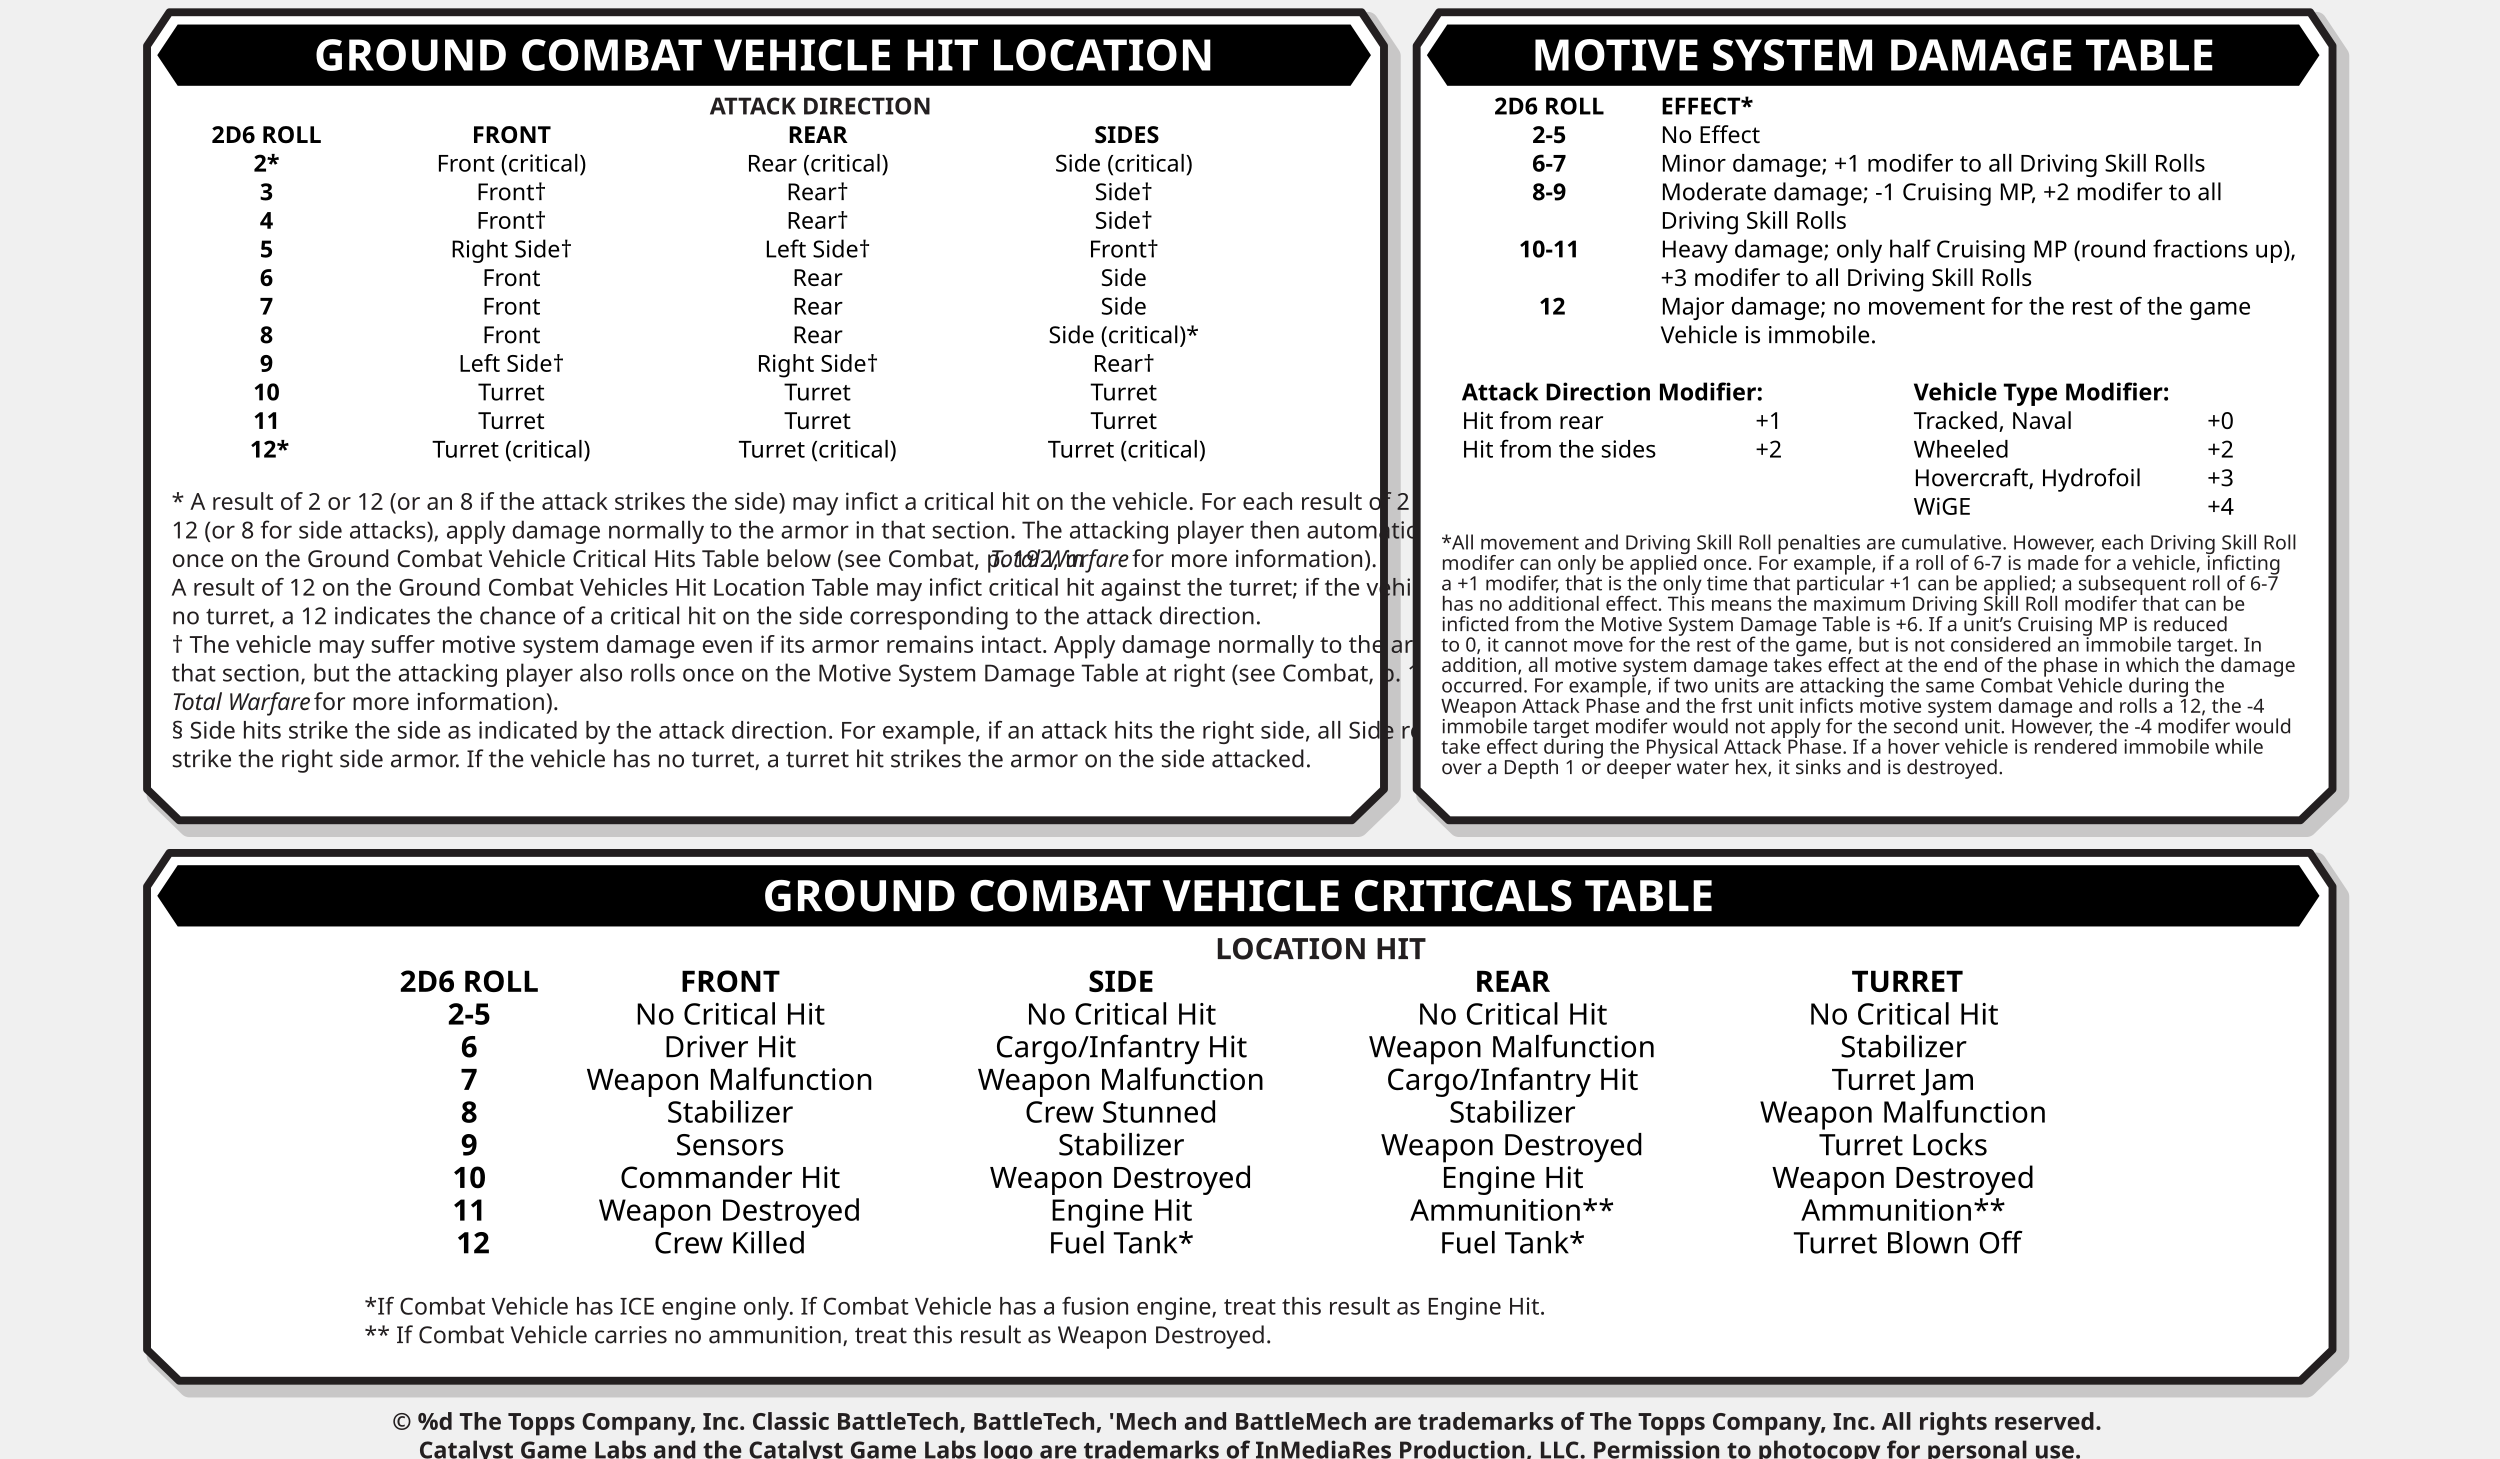
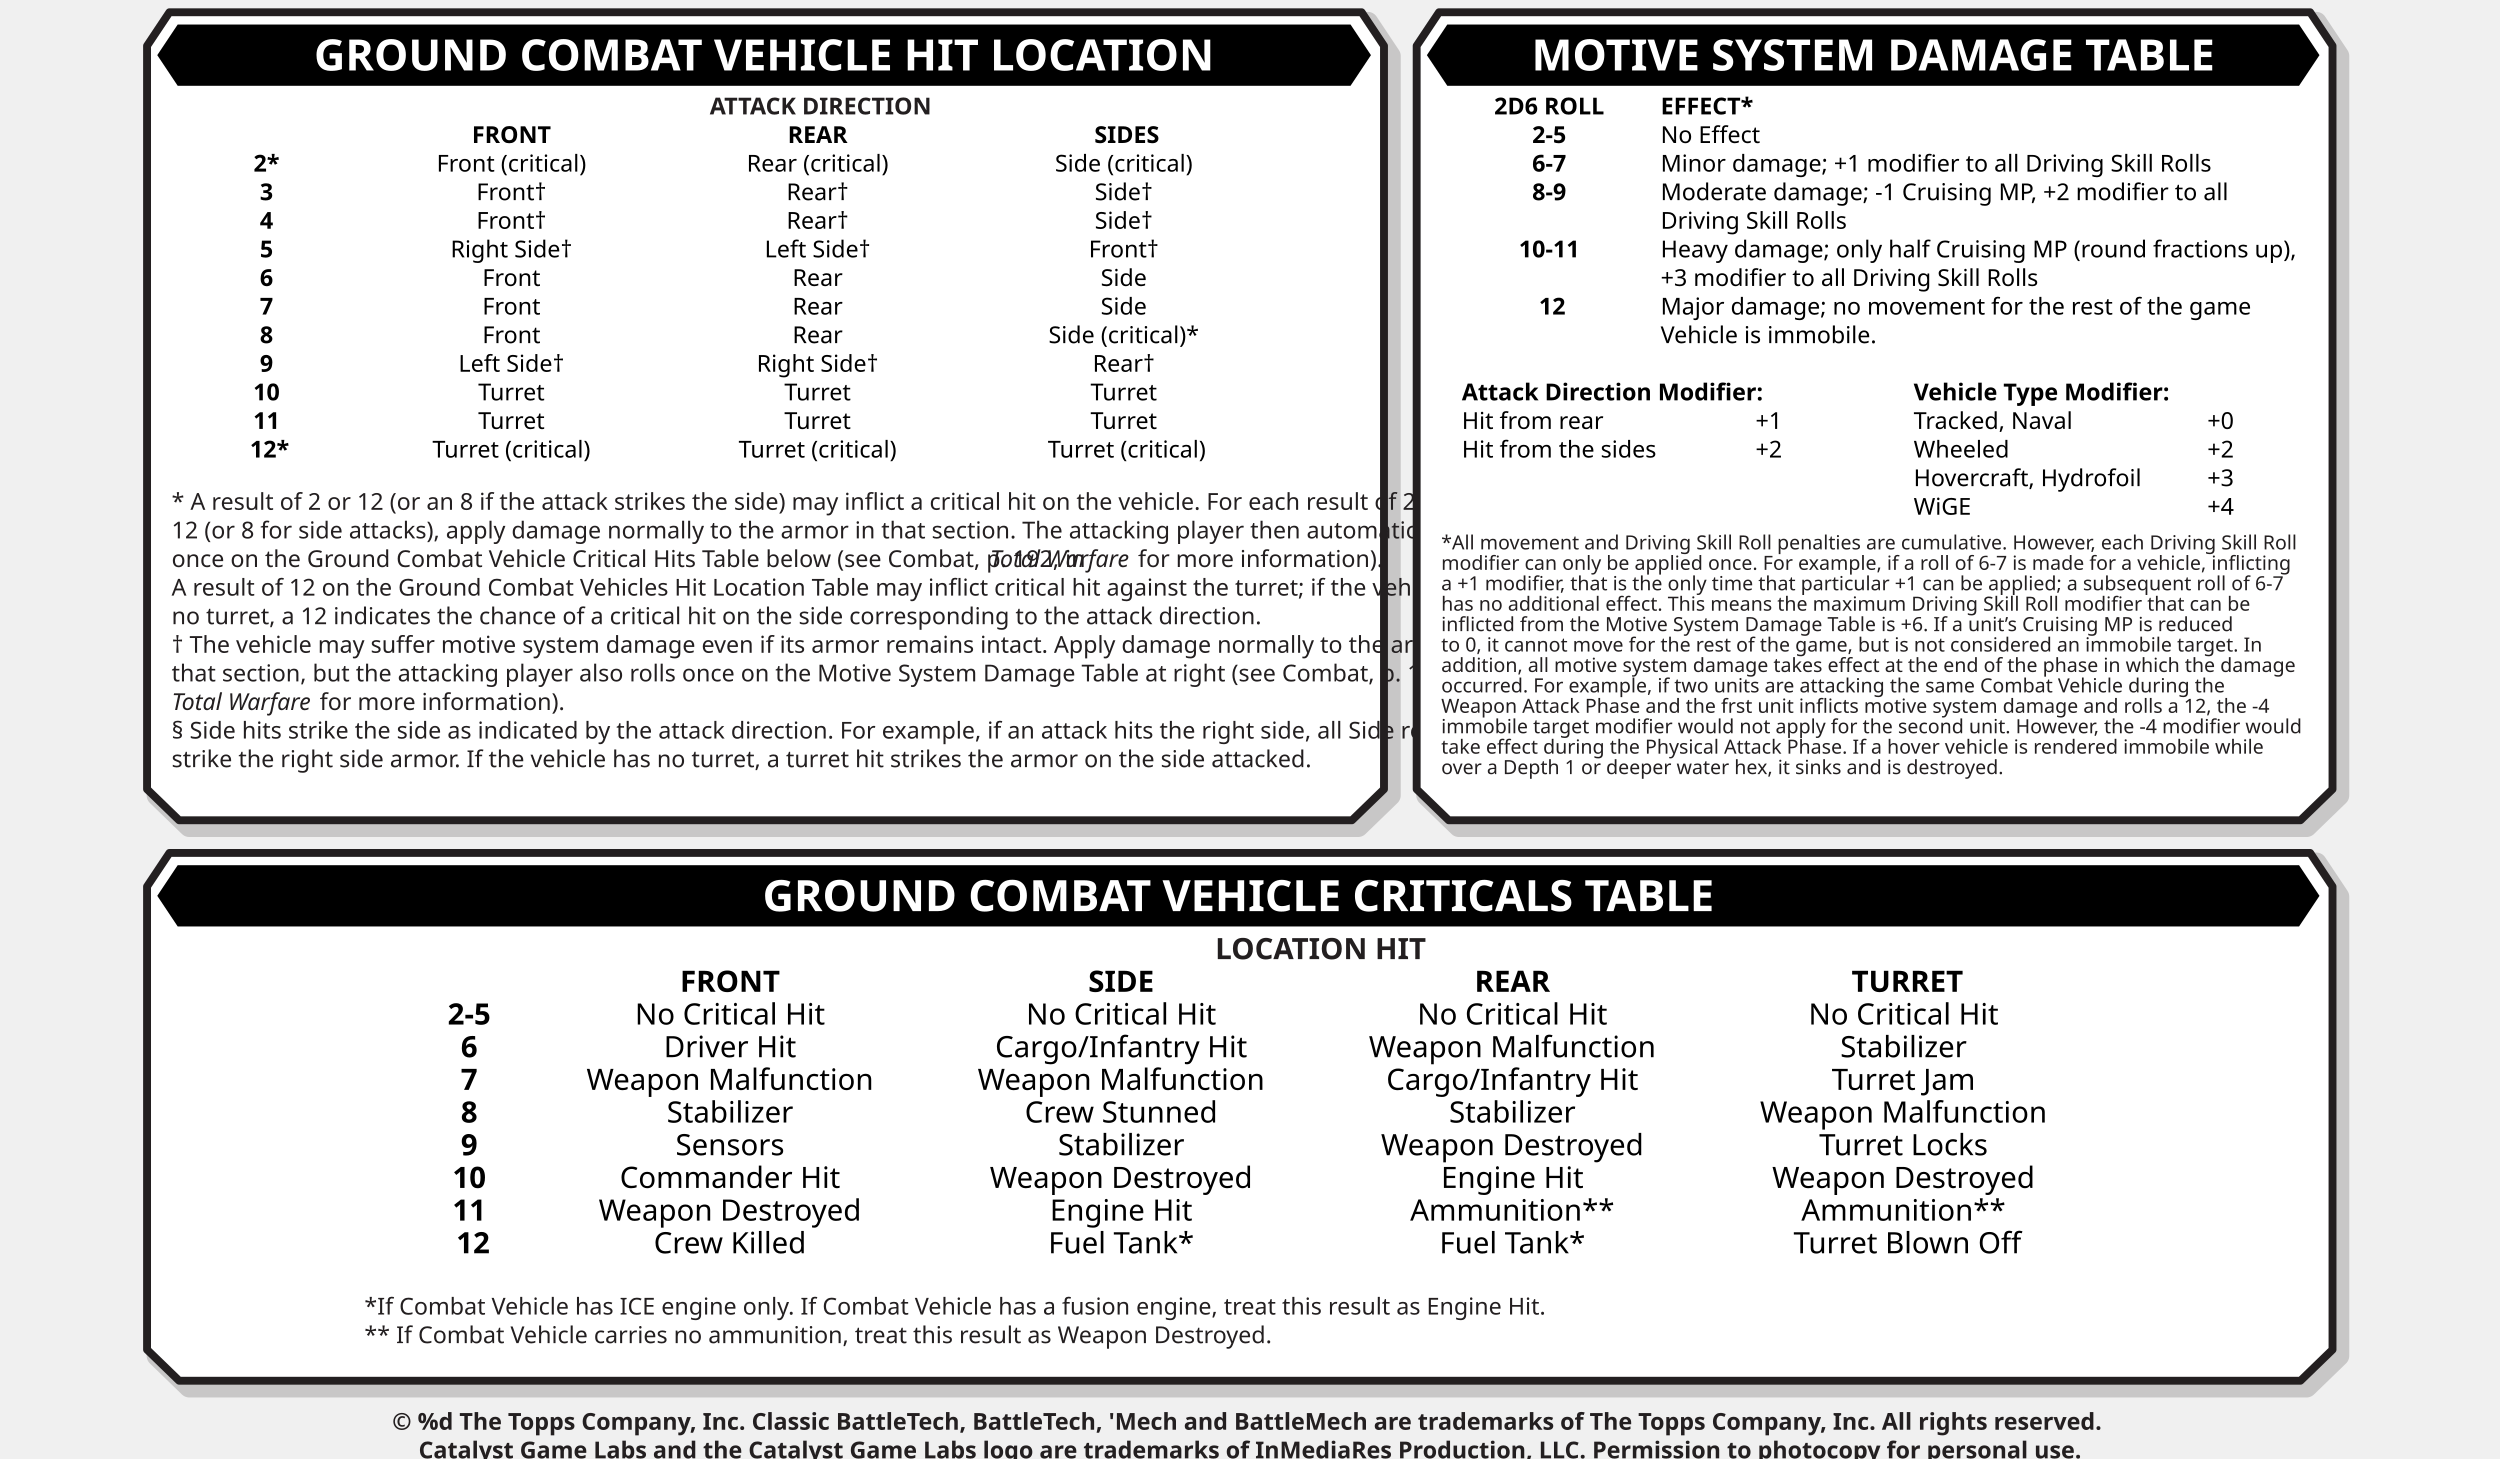
<svg xmlns="http://www.w3.org/2000/svg" contentScriptType="text/ecmascript" width="612" zoomAndPan="magnify" contentStyleType="text/css" height="357.0" preserveAspectRatio="xMidYMid meet" version="1.0">
-   <text font-size="11.59px" transform="translate (216.0 13.0)" fill="#000000" text-anchor="middle" font-family="Eurostile" id="title" font-weight="bold">RECORD SHEET</text>
-   <text font-size="5.7px" transform="translate (306.0 357.0)" fill="#231f20" text-anchor="middle" font-family="Eurostile" id="footer" font-weight="bold">
-     <tspan lengthAdjust="spacingAndGlyphs" x="0" id="tspanCopyright" y="-7.000" textLength="513.000">© %d The Topps Company, Inc. Classic BattleTech, BattleTech, 'Mech and BattleMech are trademarks of The Topps Company, Inc. All rights reserved.</tspan>
-     <tspan lengthAdjust="spacingAndGlyphs" x="0" y="0" textLength="486.000">Catalyst Game Labs and the Catalyst Game Labs logo are trademarks of InMediaRes Production, LLC. Permission to photocopy for personal use.</tspan>
+   <text font-size="5.7px" transform="translate (270.0 357.0)" fill="#231f20" text-anchor="middle" font-family="Eurostile" id="footer" font-weight="bold">
+     <tspan lengthAdjust="spacingAndGlyphs" x="36.0" id="tspanCopyright" y="-7.000" textLength="513.000">© %d The Topps Company, Inc. Classic BattleTech, BattleTech, 'Mech and BattleMech are trademarks of The Topps Company, Inc. All rights reserved.</tspan>
+     <tspan lengthAdjust="spacingAndGlyphs" x="36.0" y="0" textLength="486.000">Catalyst Game Labs and the Catalyst Game Labs logo are trademarks of InMediaRes Production, LLC. Permission to photocopy for personal use.</tspan>
  </text>
  <g transform="translate (36.000 3.000)">
    <g>
      <path fill="#ffffff" d="M 2.5,10.714 L 7.975,2.500 L 298.825,2.500 l 5.475,8.214 L 304.300,191.700 l -7.845,7.600 L 10.345,199.300 l -7.845,-7.600 Z" stroke-width="5.2" stroke-linejoin="round" stroke="#c8c7c7" />
      <path fill="#ffffff" d="M 0.0,8.214 L 5.475,0.000 L 297.325,0.000 l 5.475,8.214 L 302.800,190.200 l -7.845,7.600 L 7.845,197.800 l -7.845,-7.600 Z" stroke-width="1.932" stroke-linejoin="round" stroke="#231f20" />
      <g transform="translate (2.5,3.0)">
        <path fill="#000000" d="M 0,7.500 l 4.999,-7.500 l 287.110,0 l 4.999,7.500 l -4.999,7.500 l -287.110,0 Z" />
        <text x="148.554" y="11.250" fill="#ffffff" text-anchor="middle" style="font-family:Eurostile;font-size:10.600px;font-weight:bold;font-style:normal" textLength="198.545" lengthAdjust="spacingAndGlyphs">GROUND COMBAT VEHICLE HIT LOCATION</text>
      </g>
    </g>
    <text fill="#231f20" x="164.890" y="25.000" style="font-family:Eurostile;font-size:5.700px;font-weight:bold;font-style:normal" text-anchor="middle">ATTACK DIRECTION</text>
    <g transform="translate (0.000 32.000)">
      <text text-anchor="middle" style="font-family:Eurostile;font-size:5.700px;font-weight:bold;font-style:normal">
-         <tspan x="29.980" y="0.000">2D6 ROLL</tspan>
        <tspan x="89.940" y="0.000">FRONT</tspan>
        <tspan x="164.890" y="0.000">REAR</tspan>
        <tspan x="239.840" y="0.000">SIDES</tspan>
      </text>
      <text text-anchor="middle" style="font-family:Eurostile;font-size:5.700px;font-weight:bold;font-style:normal">
        <tspan x="29.980" y="7.000">2*</tspan>
        <tspan x="29.980" y="14.000">3</tspan>
        <tspan x="29.980" y="21.000">4</tspan>
        <tspan x="29.980" y="28.000">5</tspan>
        <tspan x="29.980" y="35.000">6</tspan>
        <tspan x="29.980" y="42.000">7</tspan>
        <tspan x="29.980" y="49.000">8</tspan>
        <tspan x="29.980" y="56.000">9</tspan>
        <tspan x="29.980" y="63.000">10</tspan>
        <tspan x="29.980" y="70.000">11</tspan>
        <tspan x="29.980" y="77.000">12*</tspan>
      </text>
      <text text-anchor="middle" style="font-family:Eurostile;font-size:5.700px;font-weight:normal;font-style:normal">
        <tspan x="89.940" y="7.000">Front (critical)</tspan>
        <tspan x="164.890" y="7.000">Rear (critical)</tspan>
        <tspan x="239.840" y="7.000">Side (critical)</tspan>
        <tspan x="89.940" y="14.000">Front†</tspan>
        <tspan x="164.890" y="14.000">Rear†</tspan>
        <tspan x="239.840" y="14.000">Side†</tspan>
        <tspan x="89.940" y="21.000">Front†</tspan>
        <tspan x="164.890" y="21.000">Rear†</tspan>
        <tspan x="239.840" y="21.000">Side†</tspan>
        <tspan x="89.940" y="28.000">Right Side†</tspan>
        <tspan x="164.890" y="28.000">Left Side†</tspan>
        <tspan x="239.840" y="28.000">Front†</tspan>
        <tspan x="89.940" y="35.000">Front</tspan>
        <tspan x="164.890" y="35.000">Rear</tspan>
        <tspan x="239.840" y="35.000">Side</tspan>
        <tspan x="89.940" y="42.000">Front</tspan>
        <tspan x="164.890" y="42.000">Rear</tspan>
        <tspan x="239.840" y="42.000">Side</tspan>
        <tspan x="89.940" y="49.000">Front</tspan>
        <tspan x="164.890" y="49.000">Rear</tspan>
        <tspan x="239.840" y="49.000">Side (critical)*</tspan>
        <tspan x="89.940" y="56.000">Left Side†</tspan>
        <tspan x="164.890" y="56.000">Right Side†</tspan>
        <tspan x="239.840" y="56.000">Rear†</tspan>
        <tspan x="89.940" y="63.000">Turret</tspan>
        <tspan x="164.890" y="63.000">Turret</tspan>
        <tspan x="239.840" y="63.000">Turret</tspan>
        <tspan x="89.940" y="70.000">Turret</tspan>
        <tspan x="164.890" y="70.000">Turret</tspan>
        <tspan x="239.840" y="70.000">Turret</tspan>
        <tspan x="89.940" y="77.000">Turret (critical)</tspan>
        <tspan x="164.890" y="77.000">Turret (critical)</tspan>
        <tspan x="239.840" y="77.000">Turret (critical)</tspan>
      </text>
    </g>
    <g transform="translate(0,114.800)">
-       <text x="6.000" y="7.000" fill="#231f20" text-anchor="start" style="font-family:Eurostile;font-size:5.700px;font-weight:normal;font-style:normal" textLength="290.800" lengthAdjust="spacingAndGlyphs">* A result of 2 or 12 (or an 8 if the attack strikes the side) may infict a critical hit on the vehicle. For each result of 2 or</text>
+       <text x="6.000" y="7.000" fill="#231f20" text-anchor="start" style="font-family:Eurostile;font-size:5.700px;font-weight:normal;font-style:normal" textLength="290.800" lengthAdjust="spacingAndGlyphs">* A result of 2 or 12 (or an 8 if the attack strikes the side) may inflict a critical hit on the vehicle. For each result of 2 or</text>
      <text x="6.000" y="14.000" fill="#231f20" text-anchor="start" style="font-family:Eurostile;font-size:5.700px;font-weight:normal;font-style:normal" textLength="290.800" lengthAdjust="spacingAndGlyphs">12 (or 8 for side attacks), apply damage normally to the armor in that section. The attacking player then automatically rolls</text>
-       <text fill="#231f20" x="6.000" y="21.000" style="font-family:Eurostile;font-size:5.700px;font-weight:normal;font-style:normal" text-anchor="start">once on the Ground Combat Vehicle Critical Hits Table below (see Combat, p. 192, in </text>
-       <text fill="#231f20" x="206.326" y="21.000" style="font-family:Eurostile;font-size:5.700px;font-weight:normal;font-style:italic" text-anchor="start">Total Warfare </text>
-       <text fill="#231f20" x="241.173" y="21.000" style="font-family:Eurostile;font-size:5.700px;font-weight:normal;font-style:normal" text-anchor="start"> for more information).</text>
-       <text x="6.000" y="28.000" fill="#231f20" text-anchor="start" style="font-family:Eurostile;font-size:5.700px;font-weight:normal;font-style:normal" textLength="290.800" lengthAdjust="spacingAndGlyphs">A result of 12 on the Ground Combat Vehicles Hit Location Table may infict critical hit against the turret; if the vehicle has</text>
+       <text x="6.000" y="21.000" fill="#231f20" text-anchor="start" style="font-family:Eurostile;font-size:5.700px;font-weight:normal;font-style:normal" textLength="200.326" lengthAdjust="spacingAndGlyphs">once on the Ground Combat Vehicle Critical Hits Table below (see Combat, p. 192, in </text>
+       <text x="206.326" y="21.000" fill="#231f20" text-anchor="start" style="font-family:Eurostile;font-size:5.700px;font-weight:normal;font-style:italic" textLength="33.425" lengthAdjust="spacingAndGlyphs">Total Warfare</text>
+       <text x="242.595" y="21.000" fill="#231f20" text-anchor="start" style="font-family:Eurostile;font-size:5.700px;font-weight:normal;font-style:normal" textLength="53.281" lengthAdjust="spacingAndGlyphs"> for more information).</text>
+       <text x="6.000" y="28.000" fill="#231f20" text-anchor="start" style="font-family:Eurostile;font-size:5.700px;font-weight:normal;font-style:normal" textLength="290.800" lengthAdjust="spacingAndGlyphs">A result of 12 on the Ground Combat Vehicles Hit Location Table may inflict critical hit against the turret; if the vehicle has</text>
      <text fill="#231f20" x="6.000" y="35.000" style="font-family:Eurostile;font-size:5.700px;font-weight:normal;font-style:normal" text-anchor="start">no turret, a 12 indicates the chance of a critical hit on the side corresponding to the attack direction.</text>
      <text x="6.000" y="42.000" fill="#231f20" text-anchor="start" style="font-family:Eurostile;font-size:5.700px;font-weight:normal;font-style:normal" textLength="290.800" lengthAdjust="spacingAndGlyphs">† The vehicle may suffer motive system damage even if its armor remains intact. Apply damage normally to the armor in</text>
      <text x="6.000" y="49.000" fill="#231f20" text-anchor="start" style="font-family:Eurostile;font-size:5.700px;font-weight:normal;font-style:normal" textLength="290.800" lengthAdjust="spacingAndGlyphs">that section, but the attacking player also rolls once on the Motive System Damage Table at right (see Combat, p. 192, in</text>
-       <text fill="#231f20" x="6.000" y="56.000" style="font-family:Eurostile;font-size:5.700px;font-weight:normal;font-style:italic" text-anchor="start">Total Warfare </text>
-       <text fill="#231f20" x="40.847" y="56.000" style="font-family:Eurostile;font-size:5.700px;font-weight:normal;font-style:normal" text-anchor="start"> for more information).</text>
+       <text x="6.000" y="56.000" fill="#231f20" text-anchor="start" style="font-family:Eurostile;font-size:5.700px;font-weight:normal;font-style:italic" textLength="33.425" lengthAdjust="spacingAndGlyphs">Total Warfare</text>
+       <text x="42.269" y="56.000" fill="#231f20" text-anchor="start" style="font-family:Eurostile;font-size:5.700px;font-weight:normal;font-style:normal" textLength="53.281" lengthAdjust="spacingAndGlyphs"> for more information).</text>
      <text x="6.000" y="63.000" fill="#231f20" text-anchor="start" style="font-family:Eurostile;font-size:5.700px;font-weight:normal;font-style:normal" textLength="290.800" lengthAdjust="spacingAndGlyphs">§ Side hits strike the side as indicated by the attack direction. For example, if an attack hits the right side, all Side results</text>
      <text fill="#231f20" x="6.000" y="70.000" style="font-family:Eurostile;font-size:5.700px;font-weight:normal;font-style:normal" text-anchor="start">strike the right side armor. If the vehicle has no turret, a turret hit strikes the armor on the side attacked.</text>
    </g>
  </g>
  <g transform="translate (346.800 3.000)">
    <g>
      <path fill="#ffffff" d="M 2.5,10.714 L 7.975,2.500 L 220.225,2.500 l 5.475,8.214 L 225.700,191.700 l -7.845,7.600 L 10.345,199.300 l -7.845,-7.600 Z" stroke-width="5.2" stroke-linejoin="round" stroke="#c8c7c7" />
      <path fill="#ffffff" d="M 0.0,8.214 L 5.475,0.000 L 218.725,0.000 l 5.475,8.214 L 224.200,190.200 l -7.845,7.600 L 7.845,197.800 l -7.845,-7.600 Z" stroke-width="1.932" stroke-linejoin="round" stroke="#231f20" />
      <g transform="translate (2.5,3.0)">
        <path fill="#000000" d="M 0,7.500 l 4.999,-7.500 l 208.510,0 l 4.999,7.500 l -4.999,7.500 l -208.510,0 Z" />
        <text x="109.254" y="11.250" fill="#ffffff" text-anchor="middle" style="font-family:Eurostile;font-size:10.600px;font-weight:bold;font-style:normal" textLength="157.417" lengthAdjust="spacingAndGlyphs">MOTIVE SYSTEM DAMAGE TABLE</text>
      </g>
    </g>
    <g transform="translate (0.000 25.000)">
      <text text-anchor="start" style="font-family:Eurostile;font-size:5.700px;font-weight:bold;font-style:normal">
        <tspan x="59.724" y="0.000">EFFECT*</tspan>
      </text>
      <text text-anchor="middle" style="font-family:Eurostile;font-size:5.700px;font-weight:bold;font-style:normal">
        <tspan x="33.180" y="0.000">2D6 ROLL</tspan>
        <tspan x="33.180" y="7.000">2-5</tspan>
        <tspan x="33.180" y="14.000">6-7</tspan>
        <tspan x="33.180" y="21.000">8-9</tspan>
        <tspan x="33.180" y="35.000">10-11</tspan>
        <tspan x="33.180" y="49.000">12</tspan>
      </text>
      <text text-anchor="start" style="font-family:Eurostile;font-size:5.700px;font-weight:normal;font-style:normal">
        <tspan x="59.724" y="7.000">No Effect</tspan>
-         <tspan x="59.724" y="14.000">Minor damage; +1 modifer to all Driving Skill Rolls</tspan>
-         <tspan x="59.724" y="21.000">Moderate damage; -1 Cruising MP, +2 modifer to all</tspan>
+         <tspan x="59.724" y="14.000">Minor damage; +1 modifier to all Driving Skill Rolls</tspan>
+         <tspan x="59.724" y="21.000">Moderate damage; -1 Cruising MP, +2 modifier to all</tspan>
        <tspan x="59.724" y="28.000">Driving Skill Rolls</tspan>
        <tspan x="59.724" y="35.000">Heavy damage; only half Cruising MP (round fractions up),</tspan>
-         <tspan x="59.724" y="42.000">+3 modifer to all Driving Skill Rolls</tspan>
+         <tspan x="59.724" y="42.000">+3 modifier to all Driving Skill Rolls</tspan>
        <tspan x="59.724" y="49.000">Major damage; no movement for the rest of the game</tspan>
        <tspan x="59.724" y="56.000">Vehicle is immobile.</tspan>
      </text>
    </g>
    <g transform="translate (0.000 95.000)">
      <text text-anchor="start" style="font-family:Eurostile;font-size:5.700px;font-weight:bold;font-style:normal">
        <tspan x="11.060" y="0.000">Attack Direction Modifier:</tspan>
      </text>
      <text text-anchor="start" style="font-family:Eurostile;font-size:5.700px;font-weight:normal;font-style:normal">
        <tspan x="11.060" y="7.000">Hit from rear</tspan>
        <tspan x="82.950" y="7.000">+1</tspan>
        <tspan x="11.060" y="14.000">Hit from the sides</tspan>
        <tspan x="82.950" y="14.000">+2</tspan>
      </text>
    </g>
    <g transform="translate (110.600 95.000)">
      <text text-anchor="start" style="font-family:Eurostile;font-size:5.700px;font-weight:bold;font-style:normal">
        <tspan x="11.060" y="0.000">Vehicle Type Modifier:</tspan>
      </text>
      <text text-anchor="start" style="font-family:Eurostile;font-size:5.700px;font-weight:normal;font-style:normal">
        <tspan x="11.060" y="7.000">Tracked, Naval</tspan>
        <tspan x="82.950" y="7.000">+0</tspan>
        <tspan x="11.060" y="14.000">Wheeled</tspan>
        <tspan x="82.950" y="14.000">+2</tspan>
        <tspan x="11.060" y="21.000">Hovercraft, Hydrofoil</tspan>
        <tspan x="82.950" y="21.000">+3</tspan>
        <tspan x="11.060" y="28.000">WiGE</tspan>
        <tspan x="82.950" y="28.000">+4</tspan>
      </text>
    </g>
    <text x="6.000" y="131.500" fill="#231f20" text-anchor="start" style="font-family:Eurostile;font-size:4.800px;font-weight:normal;font-style:normal" textLength="212.200" lengthAdjust="spacingAndGlyphs">*All movement and Driving Skill Roll penalties are cumulative. However, each Driving Skill Roll</text>
-     <text x="6.000" y="136.500" fill="#231f20" text-anchor="start" style="font-family:Eurostile;font-size:4.800px;font-weight:normal;font-style:normal" textLength="212.200" lengthAdjust="spacingAndGlyphs">modifer can only be applied once. For example, if a roll of 6-7 is made for a vehicle, inficting</text>
-     <text x="6.000" y="141.500" fill="#231f20" text-anchor="start" style="font-family:Eurostile;font-size:4.800px;font-weight:normal;font-style:normal" textLength="212.200" lengthAdjust="spacingAndGlyphs">a +1 modifer, that is the only time that particular +1 can be applied; a subsequent roll of 6-7</text>
-     <text x="6.000" y="146.500" fill="#231f20" text-anchor="start" style="font-family:Eurostile;font-size:4.800px;font-weight:normal;font-style:normal" textLength="212.200" lengthAdjust="spacingAndGlyphs">has no additional effect. This means the maximum Driving Skill Roll modifer that can be</text>
-     <text x="6.000" y="151.500" fill="#231f20" text-anchor="start" style="font-family:Eurostile;font-size:4.800px;font-weight:normal;font-style:normal" textLength="212.200" lengthAdjust="spacingAndGlyphs">inficted from the Motive System Damage Table is +6. If a unit’s Cruising MP is reduced</text>
+     <text x="6.000" y="136.500" fill="#231f20" text-anchor="start" style="font-family:Eurostile;font-size:4.800px;font-weight:normal;font-style:normal" textLength="212.200" lengthAdjust="spacingAndGlyphs">modifier can only be applied once. For example, if a roll of 6-7 is made for a vehicle, inflicting</text>
+     <text x="6.000" y="141.500" fill="#231f20" text-anchor="start" style="font-family:Eurostile;font-size:4.800px;font-weight:normal;font-style:normal" textLength="212.200" lengthAdjust="spacingAndGlyphs">a +1 modifier, that is the only time that particular +1 can be applied; a subsequent roll of 6-7</text>
+     <text x="6.000" y="146.500" fill="#231f20" text-anchor="start" style="font-family:Eurostile;font-size:4.800px;font-weight:normal;font-style:normal" textLength="212.200" lengthAdjust="spacingAndGlyphs">has no additional effect. This means the maximum Driving Skill Roll modifier that can be</text>
+     <text x="6.000" y="151.500" fill="#231f20" text-anchor="start" style="font-family:Eurostile;font-size:4.800px;font-weight:normal;font-style:normal" textLength="212.200" lengthAdjust="spacingAndGlyphs">inflicted from the Motive System Damage Table is +6. If a unit’s Cruising MP is reduced</text>
    <text x="6.000" y="156.500" fill="#231f20" text-anchor="start" style="font-family:Eurostile;font-size:4.800px;font-weight:normal;font-style:normal" textLength="212.200" lengthAdjust="spacingAndGlyphs">to 0, it cannot move for the rest of the game, but is not considered an immobile target. In</text>
    <text x="6.000" y="161.500" fill="#231f20" text-anchor="start" style="font-family:Eurostile;font-size:4.800px;font-weight:normal;font-style:normal" textLength="212.200" lengthAdjust="spacingAndGlyphs">addition, all motive system damage takes effect at the end of the phase in which the damage</text>
    <text x="6.000" y="166.500" fill="#231f20" text-anchor="start" style="font-family:Eurostile;font-size:4.800px;font-weight:normal;font-style:normal" textLength="212.200" lengthAdjust="spacingAndGlyphs">occurred. For example, if two units are attacking the same Combat Vehicle during the</text>
-     <text x="6.000" y="171.500" fill="#231f20" text-anchor="start" style="font-family:Eurostile;font-size:4.800px;font-weight:normal;font-style:normal" textLength="212.200" lengthAdjust="spacingAndGlyphs">Weapon Attack Phase and the frst unit inficts motive system damage and rolls a 12, the -4</text>
-     <text x="6.000" y="176.500" fill="#231f20" text-anchor="start" style="font-family:Eurostile;font-size:4.800px;font-weight:normal;font-style:normal" textLength="212.200" lengthAdjust="spacingAndGlyphs">immobile target modifer would not apply for the second unit. However, the -4 modifer would</text>
+     <text x="6.000" y="171.500" fill="#231f20" text-anchor="start" style="font-family:Eurostile;font-size:4.800px;font-weight:normal;font-style:normal" textLength="212.200" lengthAdjust="spacingAndGlyphs">Weapon Attack Phase and the frst unit inflicts motive system damage and rolls a 12, the -4</text>
+     <text x="6.000" y="176.500" fill="#231f20" text-anchor="start" style="font-family:Eurostile;font-size:4.800px;font-weight:normal;font-style:normal" textLength="212.200" lengthAdjust="spacingAndGlyphs">immobile target modifier would not apply for the second unit. However, the -4 modifier would</text>
    <text x="6.000" y="181.500" fill="#231f20" text-anchor="start" style="font-family:Eurostile;font-size:4.800px;font-weight:normal;font-style:normal" textLength="212.200" lengthAdjust="spacingAndGlyphs">take effect during the Physical Attack Phase. If a hover vehicle is rendered immobile while</text>
    <text fill="#231f20" x="6.000" y="186.500" style="font-family:Eurostile;font-size:4.800px;font-weight:normal;font-style:normal" text-anchor="start">over a Depth 1 or deeper water hex, it sinks and is destroyed.</text>
  </g>
  <g transform="translate (36.000 208.800)">
    <g>
      <path fill="#ffffff" d="M 2.5,10.714 L 7.975,2.500 L 531.025,2.500 l 5.475,8.214 L 536.500,123.100 l -7.845,7.600 L 10.345,130.700 l -7.845,-7.600 Z" stroke-width="5.2" stroke-linejoin="round" stroke="#c8c7c7" />
      <path fill="#ffffff" d="M 0.0,8.214 L 5.475,0.000 L 529.525,0.000 l 5.475,8.214 L 535.000,121.600 l -7.845,7.600 L 7.845,129.200 l -7.845,-7.600 Z" stroke-width="1.932" stroke-linejoin="round" stroke="#231f20" />
      <g transform="translate (2.5,3.0)">
        <path fill="#000000" d="M 0,7.500 l 4.999,-7.500 l 519.310,0 l 4.999,7.500 l -4.999,7.500 l -519.310,0 Z" />
        <text x="264.654" y="11.250" fill="#ffffff" text-anchor="middle" style="font-family:Eurostile;font-size:10.600px;font-weight:bold;font-style:normal" textLength="213.991" lengthAdjust="spacingAndGlyphs">GROUND COMBAT VEHICLE CRITICALS TABLE</text>
      </g>
    </g>
    <text fill="#231f20" x="287.280" y="26.000" style="font-family:Eurostile;font-size:7.200px;font-weight:bold;font-style:normal" text-anchor="middle">LOCATION HIT</text>
    <g transform="translate (0.000 34.000)">
      <text text-anchor="middle" style="font-family:Eurostile;font-size:7.200px;font-weight:bold;font-style:normal">
-         <tspan x="79.800" y="0.000">2D6 ROLL</tspan>
        <tspan x="143.640" y="0.000">FRONT</tspan>
        <tspan x="239.400" y="0.000">SIDE</tspan>
        <tspan x="335.160" y="0.000">REAR</tspan>
        <tspan x="430.920" y="0.000">TURRET</tspan>
      </text>
      <text text-anchor="middle" style="font-family:Eurostile;font-size:7.200px;font-weight:bold;font-style:normal">
        <tspan x="79.800" y="8.000">2-5</tspan>
        <tspan x="79.800" y="16.000">6</tspan>
        <tspan x="79.800" y="24.000">7</tspan>
        <tspan x="79.800" y="32.000">8</tspan>
        <tspan x="79.800" y="40.000">9</tspan>
        <tspan x="79.800" y="48.000">10</tspan>
        <tspan x="79.800" y="56.000">11</tspan>
        <tspan x="79.800" y="64.000">12</tspan>
      </text>
      <text text-anchor="middle" style="font-family:Eurostile;font-size:7.200px;font-weight:normal;font-style:normal">
        <tspan x="143.640" y="8.000">No Critical Hit</tspan>
        <tspan x="239.400" y="8.000">No Critical Hit</tspan>
        <tspan x="335.160" y="8.000">No Critical Hit</tspan>
        <tspan x="430.920" y="8.000">No Critical Hit</tspan>
        <tspan x="143.640" y="16.000">Driver Hit</tspan>
        <tspan x="239.400" y="16.000">Cargo/Infantry Hit</tspan>
        <tspan x="335.160" y="16.000">Weapon Malfunction</tspan>
        <tspan x="430.920" y="16.000">Stabilizer</tspan>
        <tspan x="143.640" y="24.000">Weapon Malfunction</tspan>
        <tspan x="239.400" y="24.000">Weapon Malfunction</tspan>
        <tspan x="335.160" y="24.000">Cargo/Infantry Hit</tspan>
        <tspan x="430.920" y="24.000">Turret Jam</tspan>
        <tspan x="143.640" y="32.000">Stabilizer</tspan>
        <tspan x="239.400" y="32.000">Crew Stunned</tspan>
        <tspan x="335.160" y="32.000">Stabilizer</tspan>
        <tspan x="430.920" y="32.000">Weapon Malfunction</tspan>
        <tspan x="143.640" y="40.000">Sensors</tspan>
        <tspan x="239.400" y="40.000">Stabilizer</tspan>
        <tspan x="335.160" y="40.000">Weapon Destroyed</tspan>
        <tspan x="430.920" y="40.000">Turret Locks</tspan>
        <tspan x="143.640" y="48.000">Commander Hit</tspan>
        <tspan x="239.400" y="48.000">Weapon Destroyed</tspan>
        <tspan x="335.160" y="48.000">Engine Hit</tspan>
        <tspan x="430.920" y="48.000">Weapon Destroyed</tspan>
        <tspan x="143.640" y="56.000">Weapon Destroyed</tspan>
        <tspan x="239.400" y="56.000">Engine Hit</tspan>
        <tspan x="335.160" y="56.000">Ammunition**</tspan>
        <tspan x="430.920" y="56.000">Ammunition**</tspan>
        <tspan x="143.640" y="64.000">Crew Killed</tspan>
        <tspan x="239.400" y="64.000">Fuel Tank*</tspan>
        <tspan x="335.160" y="64.000">Fuel Tank*</tspan>
        <tspan x="430.920" y="64.000">Turret Blown Off</tspan>
      </text>
    </g>
    <text fill="#231f20" x="53.200" y="113.000" style="font-family:Eurostile;font-size:5.700px;font-weight:normal;font-style:normal" text-anchor="start">*If Combat Vehicle has ICE engine only. If Combat Vehicle has a fusion engine, treat this result as Engine Hit.</text>
    <text fill="#231f20" x="53.200" y="120.000" style="font-family:Eurostile;font-size:5.700px;font-weight:normal;font-style:normal" text-anchor="start">** If Combat Vehicle carries no ammunition, treat this result as Weapon Destroyed.</text>
  </g>
</svg>
